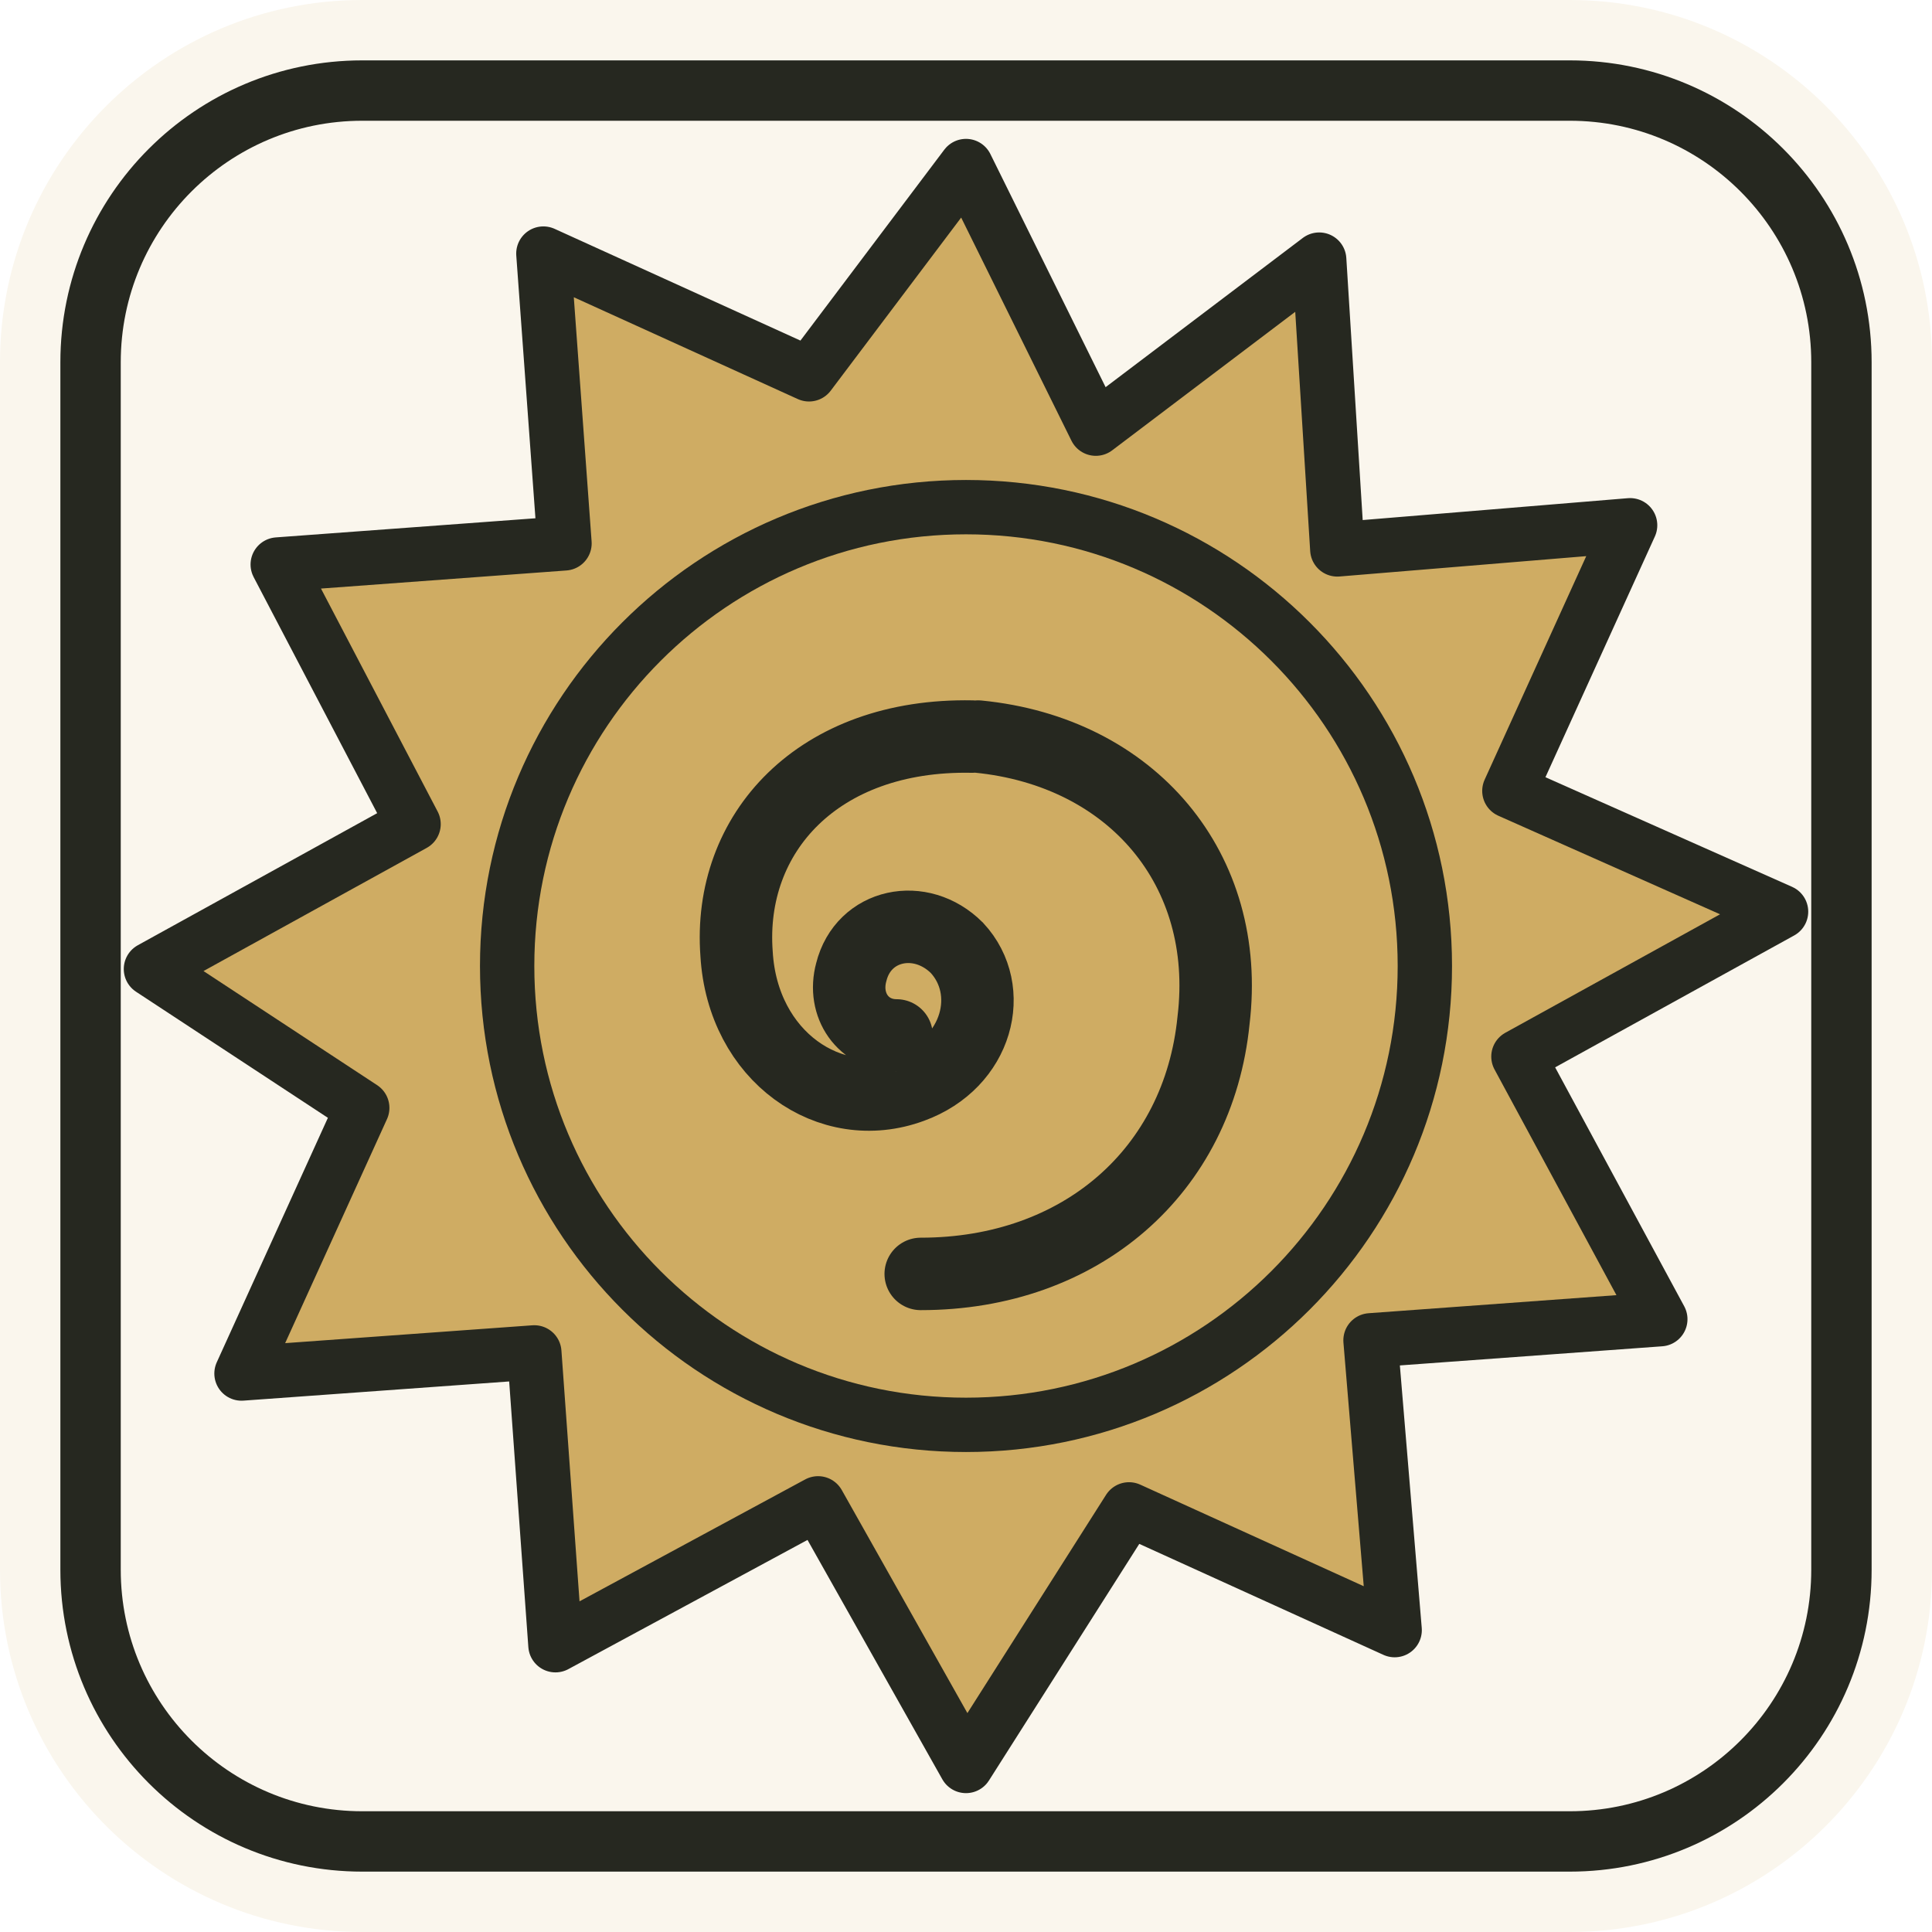
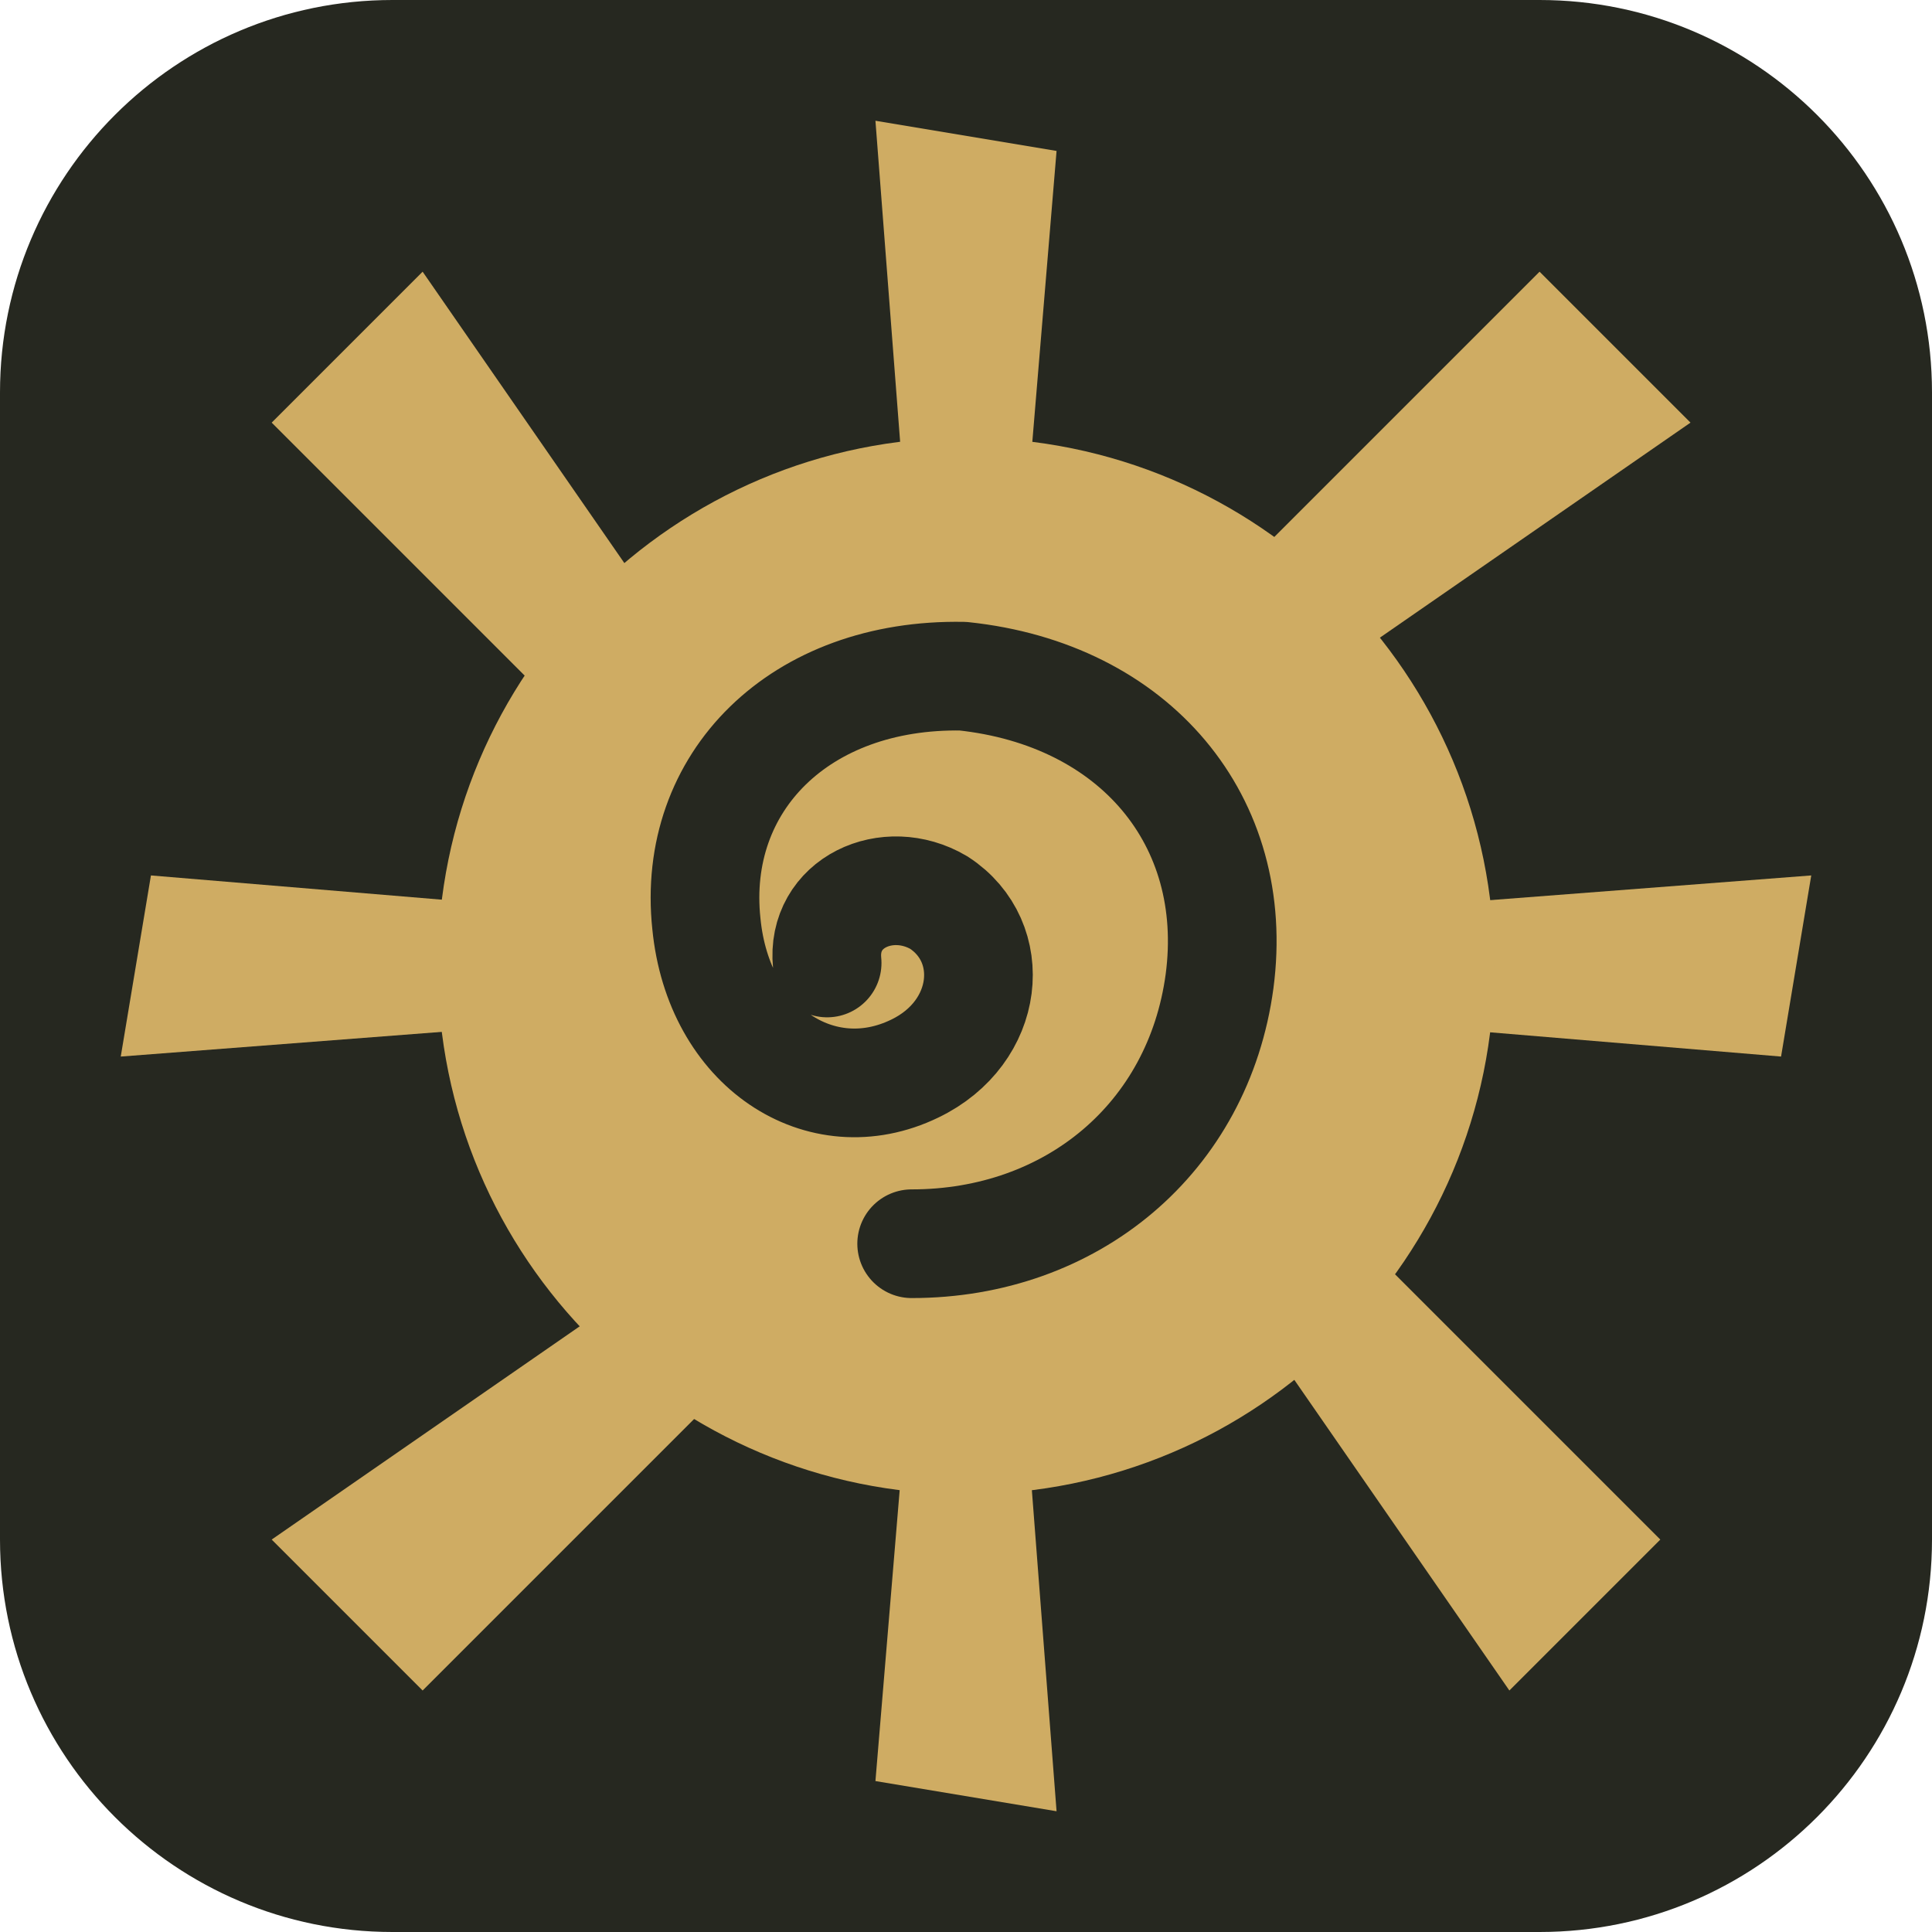
<svg xmlns="http://www.w3.org/2000/svg" width="64" height="64" viewBox="0 0 64 64" fill="none">
-   <rect width="64" height="64" rx="12" fill="#FAF6ED" />
-   <rect x="3" y="3" width="58" height="58" rx="9" stroke="#262820" stroke-width="2" />
-   <g fill="#CFAC63" stroke="#262820" stroke-linejoin="round" stroke-width="1.8">
-     <path d="M32 5.5 36.3 14.2 43.7 8.6 44.3 18.2 54 17.4 50 26.2 59 30.2 50.3 35 55 43.7 45.4 44.4 46.2 54 37.4 50 32 58.5 27.1 49.8 18.4 54.5 17.7 44.8 8 45.5 12 36.7 5 32.1 13.7 27.3 9.2 18.7 18.7 18 18 8.4 26.8 12.4Z" />
-     <circle cx="32" cy="32" r="15.2" />
-   </g>
-   <path d="M32.2 24.4c-5.1-.1-8.1 3.2-7.8 7.2.2 3.4 3.1 5.4 5.8 4.4 2.2-.8 2.8-3.2 1.5-4.6-1.2-1.2-3.1-.8-3.5.8-.3 1.1.4 2.1 1.5 2.1m2.7-9.9c5.1.5 8.4 4.4 7.8 9.4-.5 5-4.4 8.4-9.7 8.4" stroke="#262820" stroke-width="2.4" stroke-linecap="round" />
+   <rect width="64" height="64" rx="13" fill="#262820" />
+   <path d="m29 4 6 1-1 12h-4ZM51 9l5 5-13 9-3-3ZM60 29l-1 6-12-1v-4ZM55 51l-5 5-9-13 3-3ZM35 60l-6-1 1-12h4ZM14 56l-5-5 13-9 3 3ZM4 35l1-6 12 1v4ZM9 14l5-5 9 13-3 3Z" fill="#CFAC63" />
+   <circle cx="32" cy="32" r="17.5" fill="#CFAC63" />
+   <path d="M31.9 22.4c-5.4-.1-9 3.5-8.5 8.2.4 4.1 3.8 6.3 6.9 4.8 2.5-1.2 2.8-4.2.8-5.5-1.7-1-3.9 0-3.7 2m4.5-9.5c5.7.6 9.2 4.8 8.5 10.1-.7 5.2-4.9 8.7-10.2 8.7" stroke="#262820" stroke-width="3.6" stroke-linecap="round" />
</svg>
